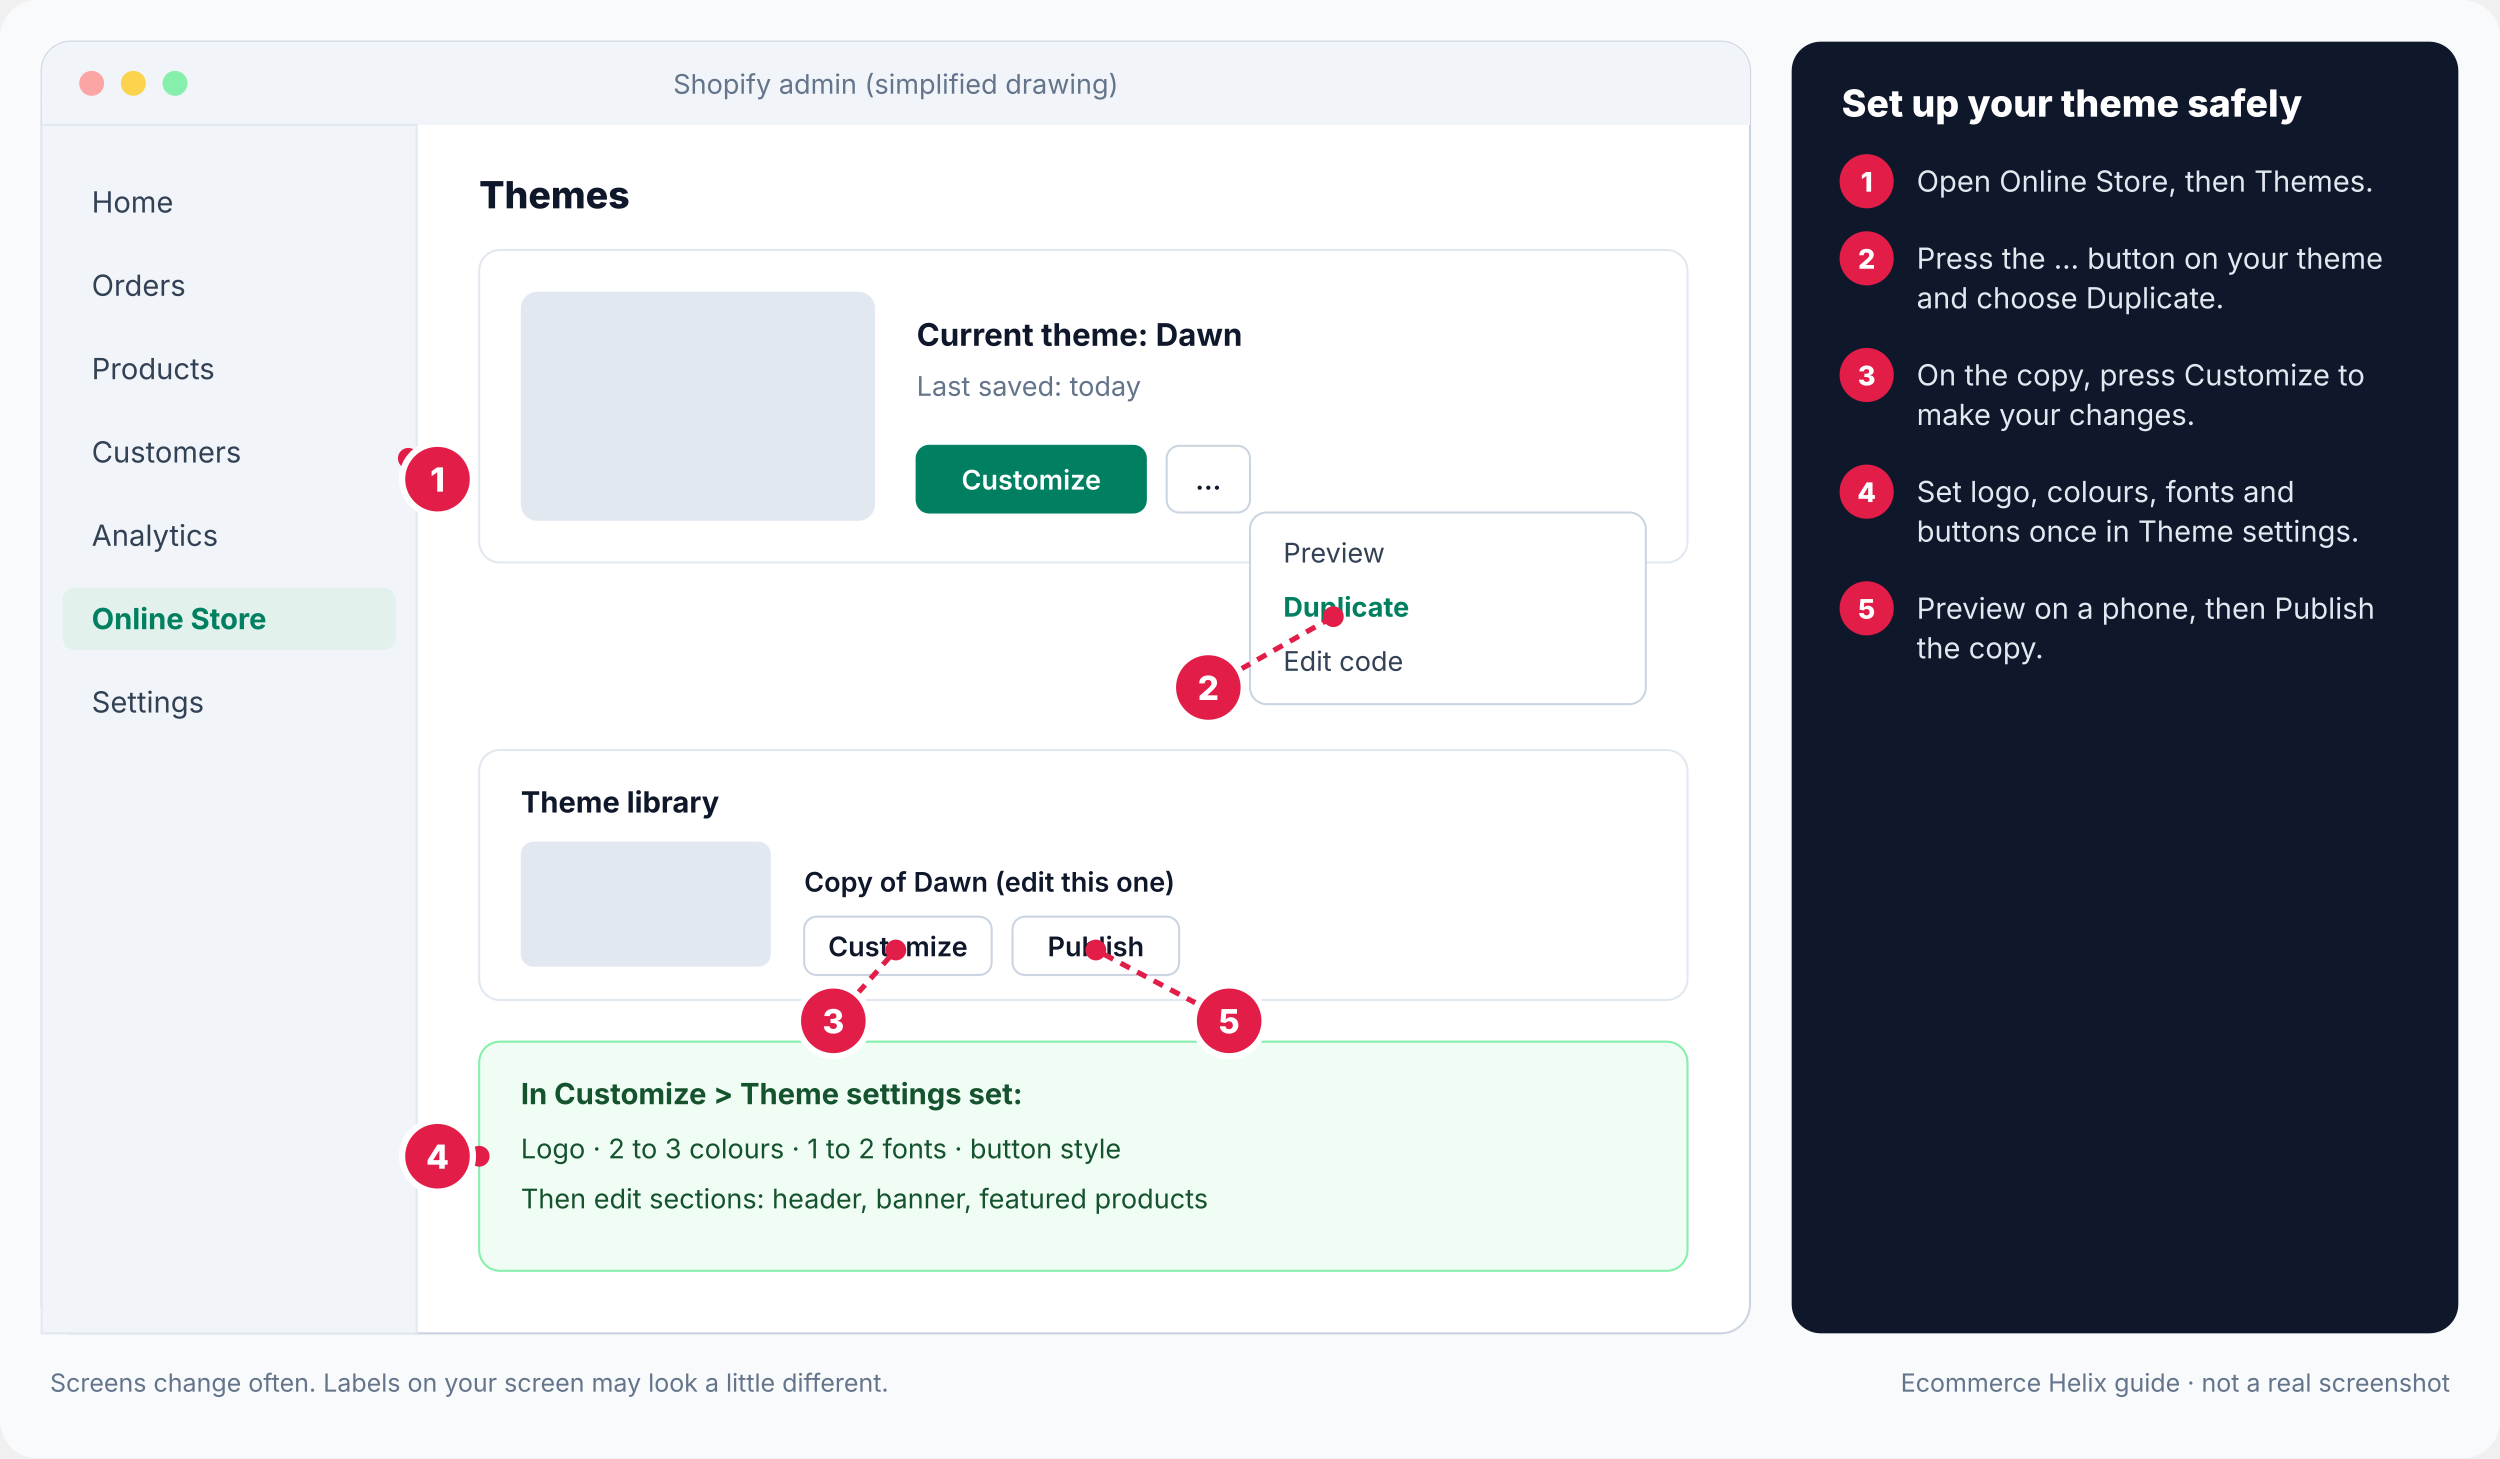
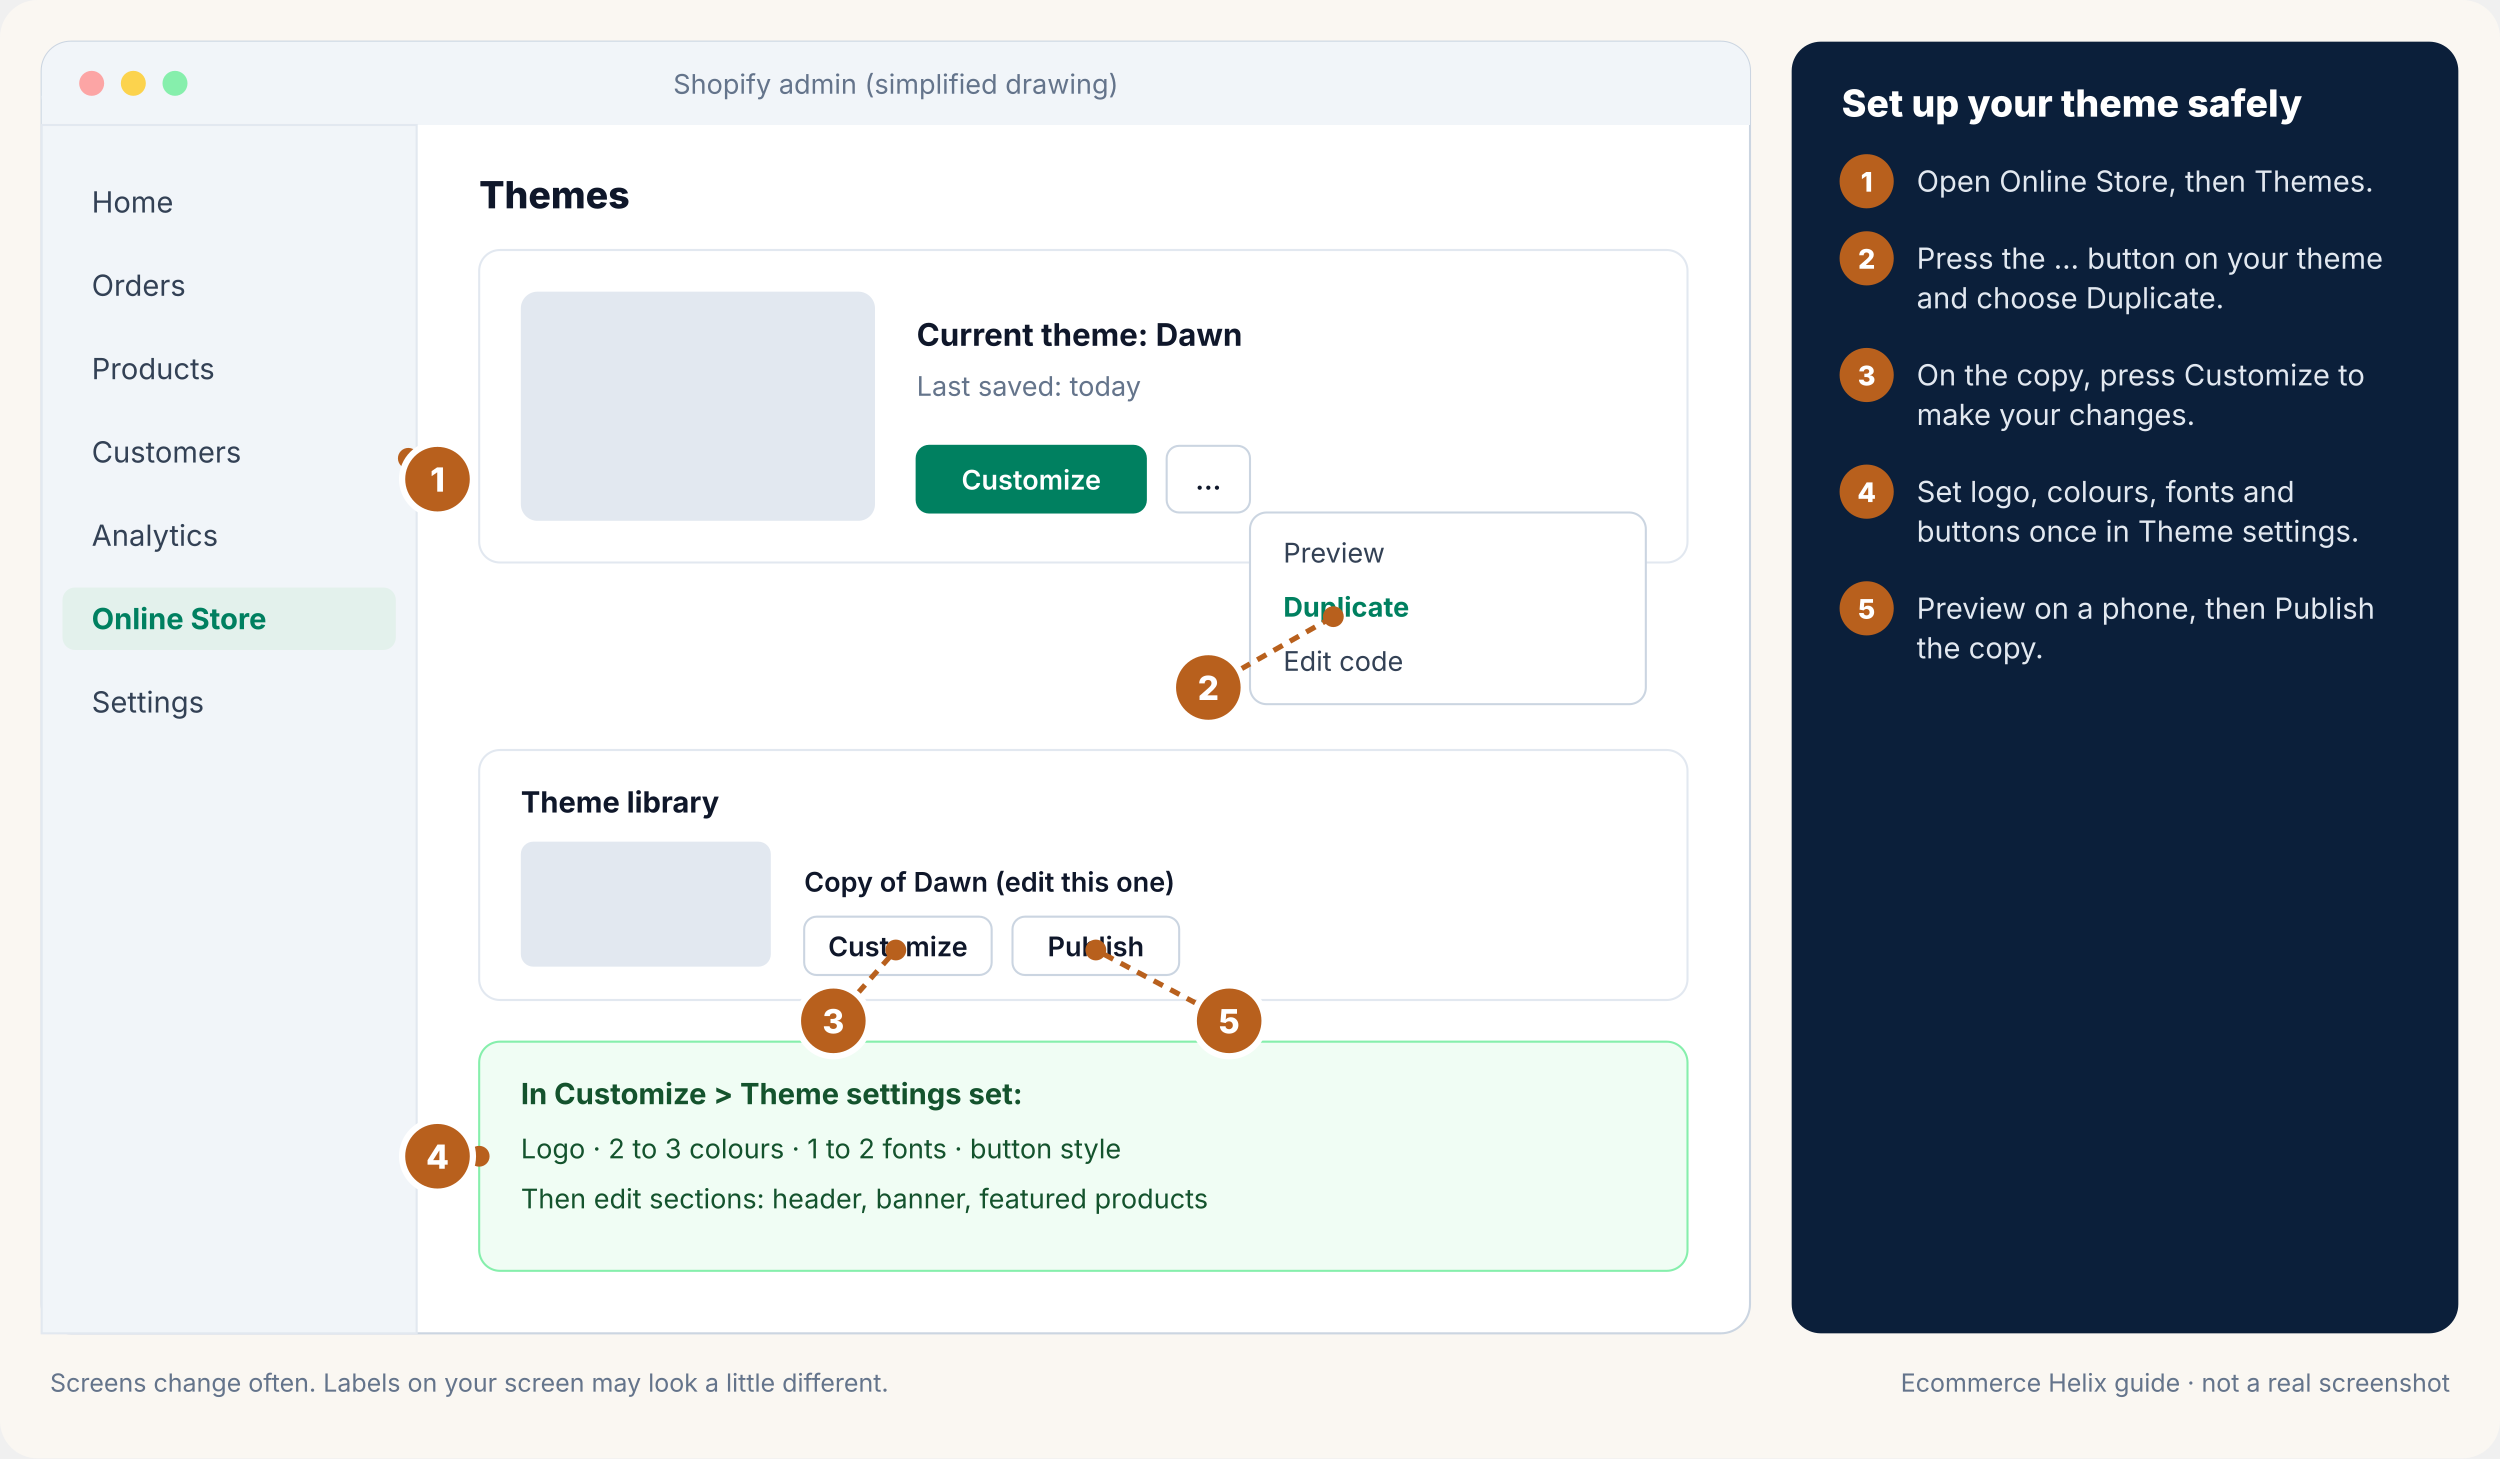
<svg xmlns="http://www.w3.org/2000/svg" viewBox="0 0 1200 700" width="1200" height="700" role="img" aria-label="Set up your theme safely" font-family="Inter, -apple-system, Segoe UI, Roboto, Helvetica, Arial, sans-serif">
-   <rect width="1200" height="700" rx="18" fill="#f8fafc" />
+   <rect width="1200" height="700" rx="18" fill="#faf7f2" />
  <rect x="20" y="20" width="820" height="620" rx="14" fill="#fff" stroke="#cbd5e1" />
  <rect x="20" y="20" width="820" height="40" rx="14" fill="#f1f5f9" />
  <rect x="20" y="46" width="820" height="14" fill="#f1f5f9" />
  <circle cx="44" cy="40" r="6" fill="#fca5a5" />
  <circle cx="64" cy="40" r="6" fill="#fcd34d" />
  <circle cx="84" cy="40" r="6" fill="#86efac" />
  <text x="430" y="45" font-size="13" fill="#64748b" text-anchor="middle">Shopify admin (simplified drawing)</text>
  <rect x="20" y="60" width="180" height="580" rx="0" fill="#f1f5f9" stroke="#e2e8f0" stroke-width="1" />
  <text x="44" y="102" font-size="14" font-weight="400" fill="#334155" text-anchor="start">Home</text>
  <text x="44" y="142" font-size="14" font-weight="400" fill="#334155" text-anchor="start">Orders</text>
  <text x="44" y="182" font-size="14" font-weight="400" fill="#334155" text-anchor="start">Products</text>
  <text x="44" y="222" font-size="14" font-weight="400" fill="#334155" text-anchor="start">Customers</text>
  <text x="44" y="262" font-size="14" font-weight="400" fill="#334155" text-anchor="start">Analytics</text>
  <rect x="30" y="282" width="160" height="30" rx="6" fill="#e3f1ec" stroke="none" stroke-width="1" />
  <text x="44" y="302" font-size="14" font-weight="700" fill="#008060" text-anchor="start">Online Store</text>
  <text x="44" y="342" font-size="14" font-weight="400" fill="#334155" text-anchor="start">Settings</text>
  <text x="230" y="100" font-size="18" font-weight="800" fill="#0f172a" text-anchor="start">Themes</text>
  <rect x="230" y="120" width="580" height="150" rx="10" fill="#fff" stroke="#e2e8f0" stroke-width="1" />
  <rect x="250" y="140" width="170" height="110" rx="8" fill="#e2e8f0" stroke="none" stroke-width="1" />
  <text x="440" y="166" font-size="15" font-weight="700" fill="#0f172a" text-anchor="start">Current theme: Dawn</text>
  <text x="440" y="190" font-size="13" font-weight="400" fill="#64748b" text-anchor="start">Last saved: today</text>
  <rect x="440" y="214" width="110" height="32" rx="6" fill="#008060" stroke="#008060" stroke-width="1" />
  <text x="495.0" y="235.0" font-size="13" font-weight="600" fill="#fff" text-anchor="middle">Customize</text>
  <rect x="560" y="214" width="40" height="32" rx="6" fill="#fff" stroke="#cbd5e1" stroke-width="1" />
  <text x="580.0" y="235.0" font-size="13" font-weight="600" fill="#0f172a" text-anchor="middle">...</text>
  <rect x="600" y="246" width="190" height="92" rx="8" fill="#fff" stroke="#cbd5e1" stroke-width="1" />
  <text x="616" y="270" font-size="13" font-weight="400" fill="#334155" text-anchor="start">Preview</text>
  <text x="616" y="296" font-size="13" font-weight="700" fill="#008060" text-anchor="start">Duplicate</text>
  <text x="616" y="322" font-size="13" font-weight="400" fill="#334155" text-anchor="start">Edit code</text>
  <rect x="230" y="360" width="580" height="120" rx="10" fill="#fff" stroke="#e2e8f0" stroke-width="1" />
  <text x="250" y="390" font-size="14" font-weight="700" fill="#0f172a" text-anchor="start">Theme library</text>
  <rect x="250" y="404" width="120" height="60" rx="6" fill="#e2e8f0" stroke="none" stroke-width="1" />
  <text x="386" y="428" font-size="13" font-weight="600" fill="#0f172a" text-anchor="start">Copy of Dawn (edit this one)</text>
  <rect x="386" y="440" width="90" height="28" rx="6" fill="#fff" stroke="#cbd5e1" stroke-width="1" />
  <text x="431.0" y="459.0" font-size="13" font-weight="600" fill="#0f172a" text-anchor="middle">Customize</text>
  <rect x="486" y="440" width="80" height="28" rx="6" fill="#fff" stroke="#cbd5e1" stroke-width="1" />
  <text x="526.0" y="459.0" font-size="13" font-weight="600" fill="#0f172a" text-anchor="middle">Publish</text>
  <rect x="230" y="500" width="580" height="110" rx="10" fill="#f0fdf4" stroke="#86efac" stroke-width="1" />
  <text x="250" y="530" font-size="14" font-weight="700" fill="#14532d" text-anchor="start">In Customize &gt; Theme settings set:</text>
  <text x="250" y="556" font-size="13" font-weight="400" fill="#14532d" text-anchor="start">Logo · 2 to 3 colours · 1 to 2 fonts · button style</text>
  <text x="250" y="580" font-size="13" font-weight="400" fill="#14532d" text-anchor="start">Then edit sections: header, banner, featured products</text>
-   <line x1="210" y1="230" x2="196" y2="220" stroke="#e11d48" stroke-width="2.5" stroke-dasharray="5 4" />
-   <circle cx="196" cy="220" r="5" fill="#e11d48" />
-   <circle cx="210" cy="230" r="17" fill="#e11d48" stroke="#fff" stroke-width="3" />
+   <line x1="210" y1="230" x2="196" y2="220" stroke="#b8601d" stroke-width="2.5" stroke-dasharray="5 4" />
+   <circle cx="196" cy="220" r="5" fill="#b8601d" />
+   <circle cx="210" cy="230" r="17" fill="#b8601d" stroke="#fff" stroke-width="3" />
  <text x="210" y="236" font-size="16" font-weight="800" fill="#fff" text-anchor="middle">1</text>
-   <line x1="580" y1="330" x2="640" y2="296" stroke="#e11d48" stroke-width="2.5" stroke-dasharray="5 4" />
-   <circle cx="640" cy="296" r="5" fill="#e11d48" />
-   <circle cx="580" cy="330" r="17" fill="#e11d48" stroke="#fff" stroke-width="3" />
+   <line x1="580" y1="330" x2="640" y2="296" stroke="#b8601d" stroke-width="2.5" stroke-dasharray="5 4" />
+   <circle cx="640" cy="296" r="5" fill="#b8601d" />
+   <circle cx="580" cy="330" r="17" fill="#b8601d" stroke="#fff" stroke-width="3" />
  <text x="580" y="336" font-size="16" font-weight="800" fill="#fff" text-anchor="middle">2</text>
-   <line x1="400" y1="490" x2="430" y2="456" stroke="#e11d48" stroke-width="2.5" stroke-dasharray="5 4" />
-   <circle cx="430" cy="456" r="5" fill="#e11d48" />
-   <circle cx="400" cy="490" r="17" fill="#e11d48" stroke="#fff" stroke-width="3" />
+   <line x1="400" y1="490" x2="430" y2="456" stroke="#b8601d" stroke-width="2.5" stroke-dasharray="5 4" />
+   <circle cx="430" cy="456" r="5" fill="#b8601d" />
+   <circle cx="400" cy="490" r="17" fill="#b8601d" stroke="#fff" stroke-width="3" />
  <text x="400" y="496" font-size="16" font-weight="800" fill="#fff" text-anchor="middle">3</text>
-   <line x1="210" y1="555" x2="230" y2="555" stroke="#e11d48" stroke-width="2.5" stroke-dasharray="5 4" />
-   <circle cx="230" cy="555" r="5" fill="#e11d48" />
-   <circle cx="210" cy="555" r="17" fill="#e11d48" stroke="#fff" stroke-width="3" />
+   <line x1="210" y1="555" x2="230" y2="555" stroke="#b8601d" stroke-width="2.5" stroke-dasharray="5 4" />
+   <circle cx="230" cy="555" r="5" fill="#b8601d" />
+   <circle cx="210" cy="555" r="17" fill="#b8601d" stroke="#fff" stroke-width="3" />
  <text x="210" y="561" font-size="16" font-weight="800" fill="#fff" text-anchor="middle">4</text>
-   <line x1="590" y1="490" x2="526" y2="456" stroke="#e11d48" stroke-width="2.5" stroke-dasharray="5 4" />
-   <circle cx="526" cy="456" r="5" fill="#e11d48" />
-   <circle cx="590" cy="490" r="17" fill="#e11d48" stroke="#fff" stroke-width="3" />
+   <line x1="590" y1="490" x2="526" y2="456" stroke="#b8601d" stroke-width="2.5" stroke-dasharray="5 4" />
+   <circle cx="526" cy="456" r="5" fill="#b8601d" />
+   <circle cx="590" cy="490" r="17" fill="#b8601d" stroke="#fff" stroke-width="3" />
  <text x="590" y="496" font-size="16" font-weight="800" fill="#fff" text-anchor="middle">5</text>
-   <rect x="860" y="20" width="320" height="620" rx="14" fill="#0f172a" />
+   <rect x="860" y="20" width="320" height="620" rx="14" fill="#0b1f3a" />
  <text x="884" y="56" font-size="18" font-weight="800" fill="#fff">Set up your theme safely</text>
-   <circle cx="896" cy="87" r="13" fill="#e11d48" />
+   <circle cx="896" cy="87" r="13" fill="#b8601d" />
  <text x="896" y="92" font-size="13" font-weight="800" fill="#fff" text-anchor="middle">1</text>
  <text x="920" y="92" font-size="14" fill="#e2e8f0">Open Online Store, then Themes.</text>
-   <circle cx="896" cy="124" r="13" fill="#e11d48" />
+   <circle cx="896" cy="124" r="13" fill="#b8601d" />
  <text x="896" y="129" font-size="13" font-weight="800" fill="#fff" text-anchor="middle">2</text>
  <text x="920" y="129" font-size="14" fill="#e2e8f0">Press the ... button on your theme</text>
  <text x="920" y="148" font-size="14" fill="#e2e8f0">and choose Duplicate.</text>
-   <circle cx="896" cy="180" r="13" fill="#e11d48" />
+   <circle cx="896" cy="180" r="13" fill="#b8601d" />
  <text x="896" y="185" font-size="13" font-weight="800" fill="#fff" text-anchor="middle">3</text>
  <text x="920" y="185" font-size="14" fill="#e2e8f0">On the copy, press Customize to</text>
  <text x="920" y="204" font-size="14" fill="#e2e8f0">make your changes.</text>
-   <circle cx="896" cy="236" r="13" fill="#e11d48" />
+   <circle cx="896" cy="236" r="13" fill="#b8601d" />
  <text x="896" y="241" font-size="13" font-weight="800" fill="#fff" text-anchor="middle">4</text>
  <text x="920" y="241" font-size="14" fill="#e2e8f0">Set logo, colours, fonts and</text>
  <text x="920" y="260" font-size="14" fill="#e2e8f0">buttons once in Theme settings.</text>
-   <circle cx="896" cy="292" r="13" fill="#e11d48" />
+   <circle cx="896" cy="292" r="13" fill="#b8601d" />
  <text x="896" y="297" font-size="13" font-weight="800" fill="#fff" text-anchor="middle">5</text>
  <text x="920" y="297" font-size="14" fill="#e2e8f0">Preview on a phone, then Publish</text>
  <text x="920" y="316" font-size="14" fill="#e2e8f0">the copy.</text>
  <text x="24" y="668" font-size="12" fill="#64748b">Screens change often. Labels on your screen may look a little different.</text>
  <text x="1176" y="668" font-size="12" fill="#64748b" text-anchor="end">Ecommerce Helix guide · not a real screenshot</text>
</svg>
